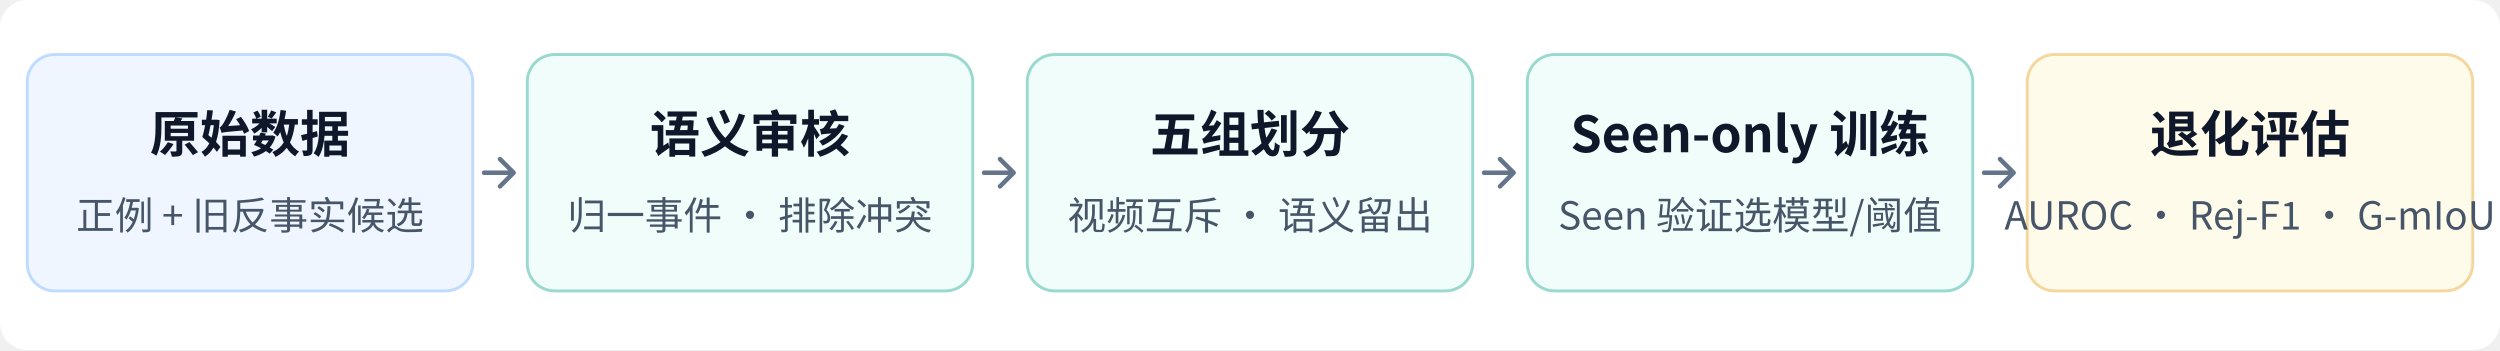
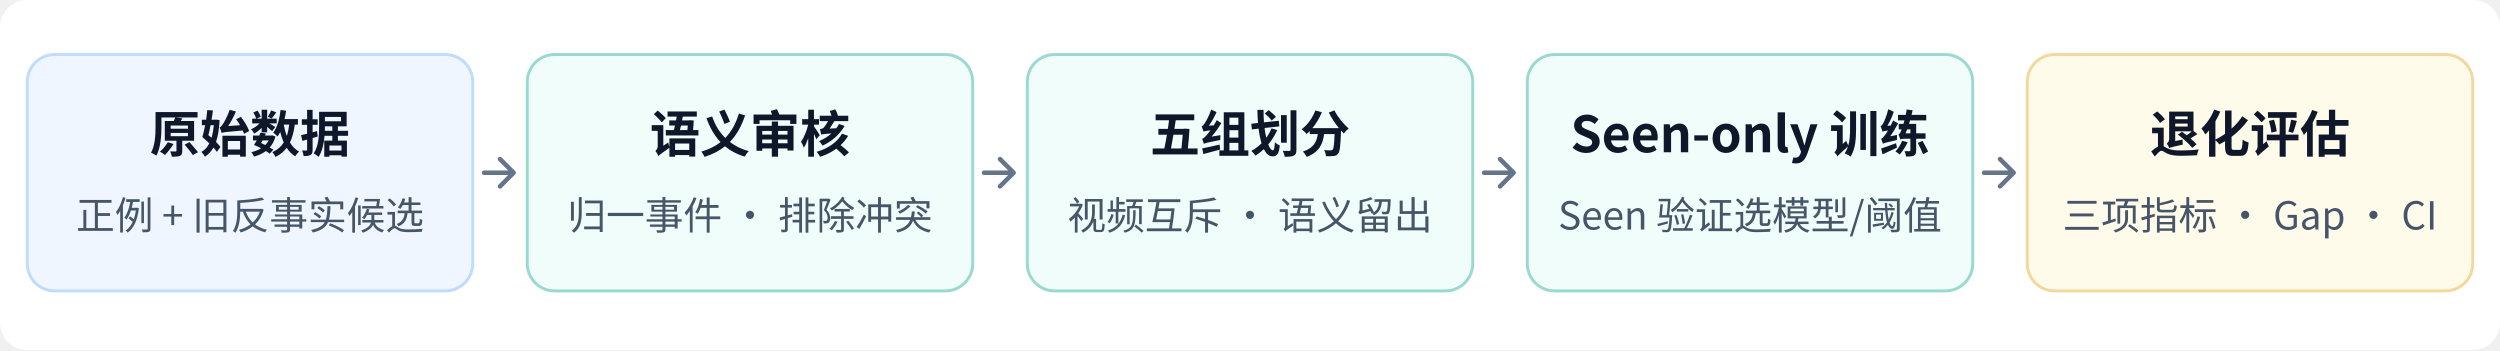
<svg xmlns="http://www.w3.org/2000/svg" width="1100" height="154" viewBox="0 0 1100 154" role="img" aria-labelledby="title desc">
  <rect width="1100" height="154" rx="12" fill="#FFFFFF" />
  <rect x="12" y="24" width="196" height="104" rx="12" fill="#EFF6FF" stroke="#BFDBFE" stroke-width="1.3" />
  <text x="110" y="67" fill="#0F172A" font-family="Noto Sans CJK SC, Microsoft YaHei, PingFang SC, Arial, sans-serif" font-size="22" font-weight="600" text-anchor="middle">原始数据</text>
  <text x="110" y="101" fill="#475569" font-family="Noto Sans CJK SC, Microsoft YaHei, PingFang SC, Arial, sans-serif" font-size="17" font-weight="400" text-anchor="middle">正例 + 旧反事实候选</text>
  <path d="M 213 76 H 226 M 220 70 L 226 76 L 220 82" fill="none" stroke="#64748B" stroke-width="2" stroke-linecap="round" stroke-linejoin="round" />
  <rect x="232" y="24" width="196" height="104" rx="12" fill="#F0FDFA" stroke="#99D9D0" stroke-width="1.3" />
  <text x="330" y="67" fill="#0F172A" font-family="Noto Sans CJK SC, Microsoft YaHei, PingFang SC, Arial, sans-serif" font-size="22" font-weight="600" text-anchor="middle">语义审核</text>
  <text x="330" y="101" fill="#475569" font-family="Noto Sans CJK SC, Microsoft YaHei, PingFang SC, Arial, sans-serif" font-size="17" font-weight="400" text-anchor="middle">归一事件 · 排除冲突</text>
  <path d="M 433 76 H 446 M 440 70 L 446 76 L 440 82" fill="none" stroke="#64748B" stroke-width="2" stroke-linecap="round" stroke-linejoin="round" />
  <rect x="452" y="24" width="196" height="104" rx="12" fill="#F0FDFA" stroke="#99D9D0" stroke-width="1.3" />
  <text x="550" y="67" fill="#0F172A" font-family="Noto Sans CJK SC, Microsoft YaHei, PingFang SC, Arial, sans-serif" font-size="22" font-weight="600" text-anchor="middle">五组划分</text>
  <text x="550" y="101" fill="#475569" font-family="Noto Sans CJK SC, Microsoft YaHei, PingFang SC, Arial, sans-serif" font-size="17" font-weight="400" text-anchor="middle">视频互斥 · 语义留出</text>
  <path d="M 653 76 H 666 M 660 70 L 666 76 L 660 82" fill="none" stroke="#64748B" stroke-width="2" stroke-linecap="round" stroke-linejoin="round" />
  <rect x="672" y="24" width="196" height="104" rx="12" fill="#F0FDFA" stroke="#99D9D0" stroke-width="1.3" />
  <text x="770" y="67" fill="#0F172A" font-family="Noto Sans CJK SC, Microsoft YaHei, PingFang SC, Arial, sans-serif" font-size="22" font-weight="600" text-anchor="middle">Seen-only 训练</text>
  <text x="770" y="101" fill="#475569" font-family="Noto Sans CJK SC, Microsoft YaHei, PingFang SC, Arial, sans-serif" font-size="17" font-weight="400" text-anchor="middle">Seen 验证选模型/阈值</text>
  <path d="M 873 76 H 886 M 880 70 L 886 76 L 880 82" fill="none" stroke="#64748B" stroke-width="2" stroke-linecap="round" stroke-linejoin="round" />
  <rect x="892" y="24" width="196" height="104" rx="12" fill="#FFFBEB" stroke="#F4D79D" stroke-width="1.3" />
  <text x="990" y="67" fill="#0F172A" font-family="Noto Sans CJK SC, Microsoft YaHei, PingFang SC, Arial, sans-serif" font-size="22" font-weight="600" text-anchor="middle">退化评估</text>
-   <text x="990" y="101" fill="#475569" font-family="Noto Sans CJK SC, Microsoft YaHei, PingFang SC, Arial, sans-serif" font-size="17" font-weight="400" text-anchor="middle">AUROC · Rej-F1 · G-mIoU</text>
+   <text x="990" y="101" fill="#475569" font-family="Noto Sans CJK SC, Microsoft YaHei, PingFang SC, Arial, sans-serif" font-size="17" font-weight="400" text-anchor="middle">三项指标 · Gap · CI</text>
</svg>
